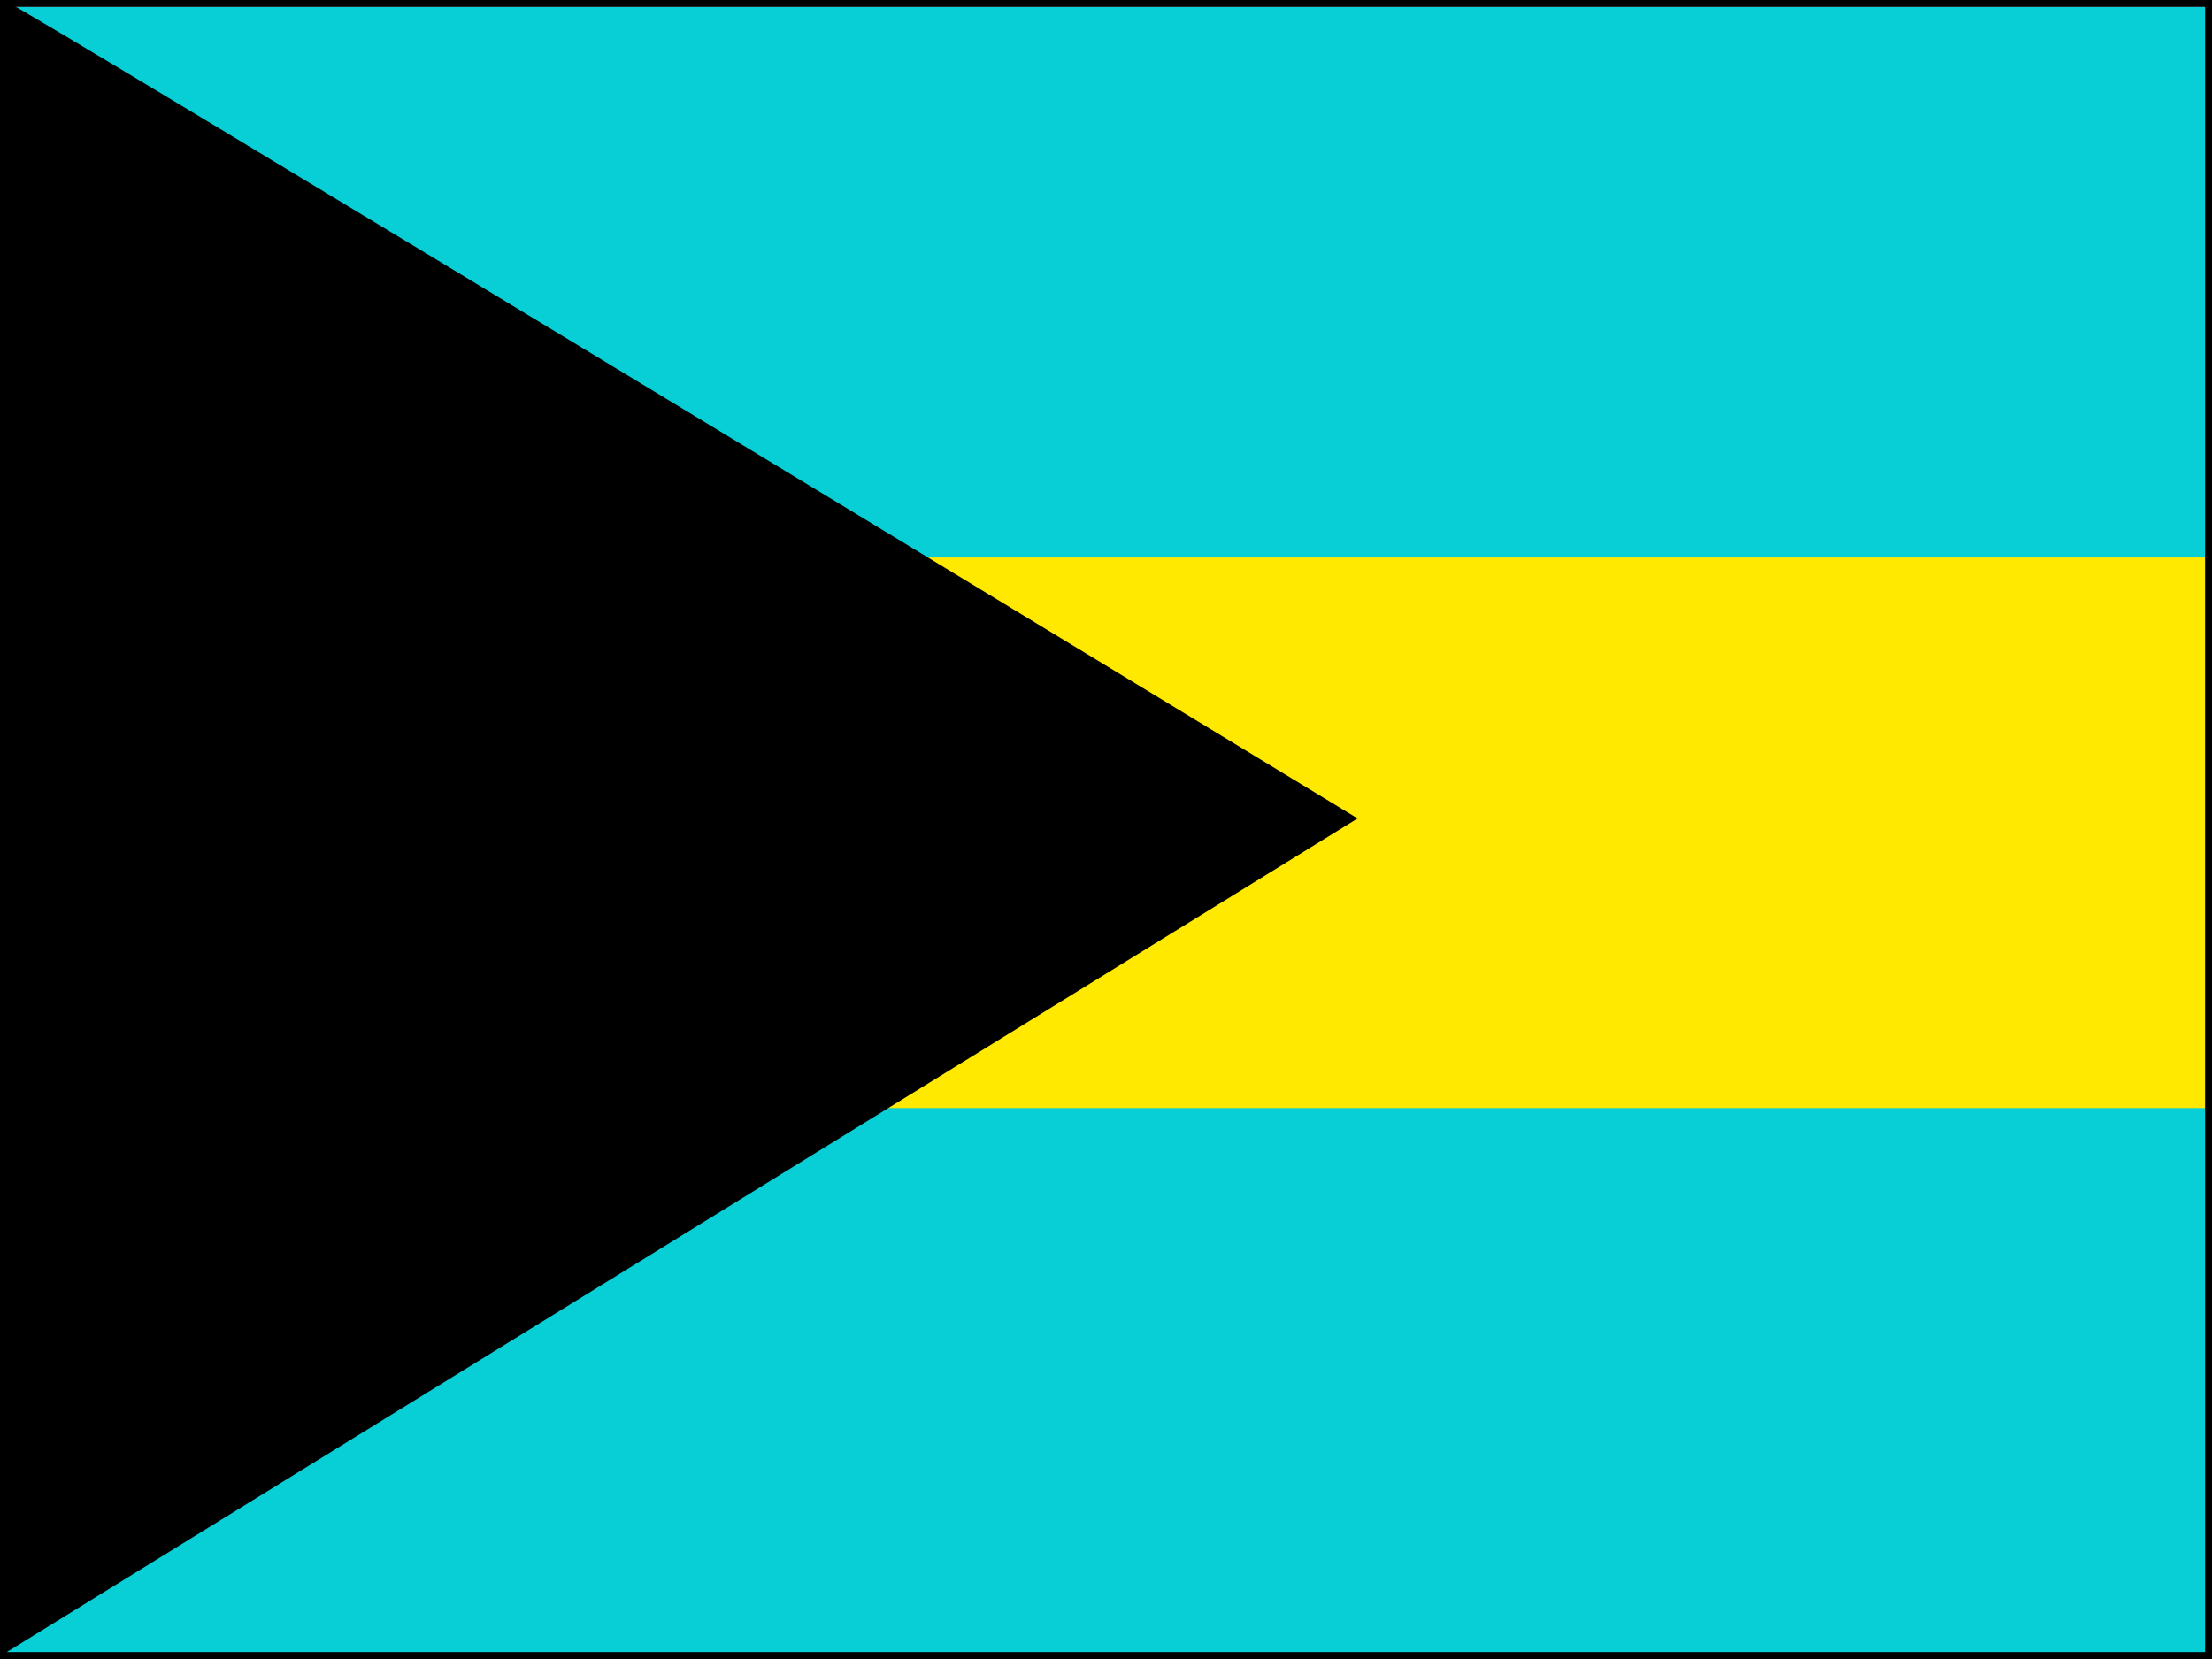
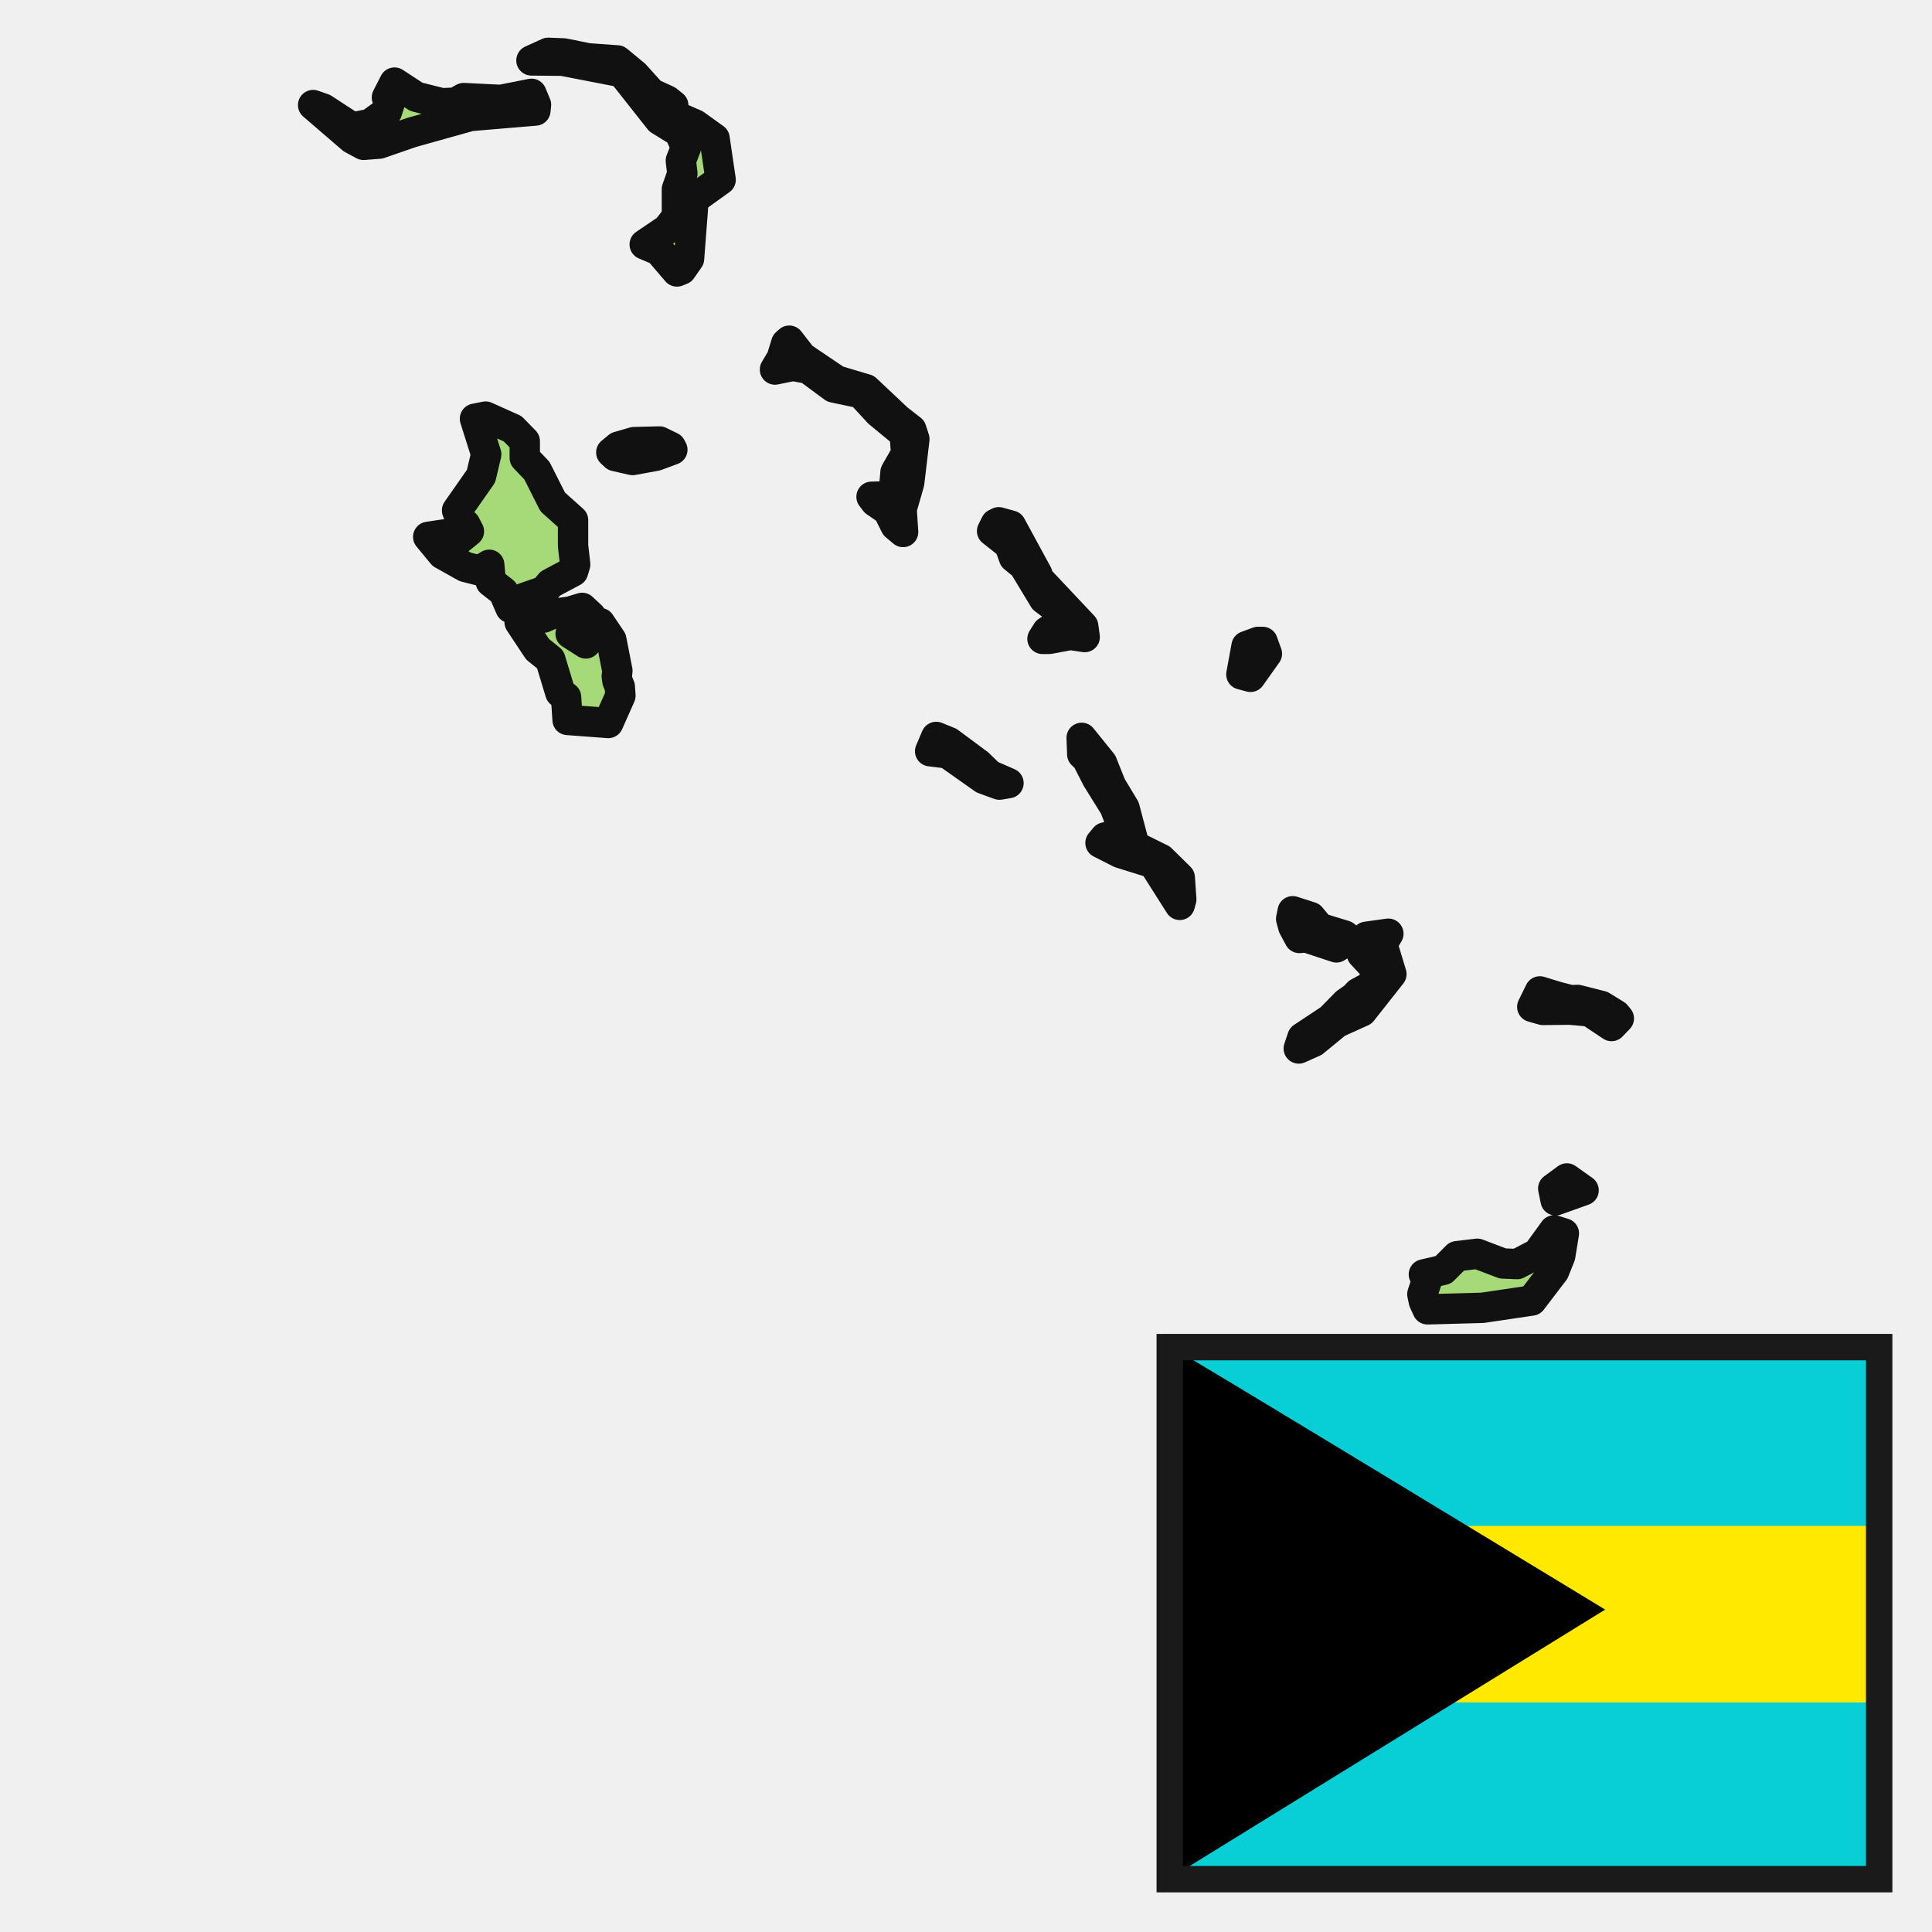
- <svg xmlns="http://www.w3.org/2000/svg" id="flag-icons-bs" viewBox="0 0 640 480" data-copyright="© 2026 Sensory App House">
-   <defs>
-     <clipPath id="bs-a">
-       <path fill-opacity=".7" d="M-12 0h640v480H-12z" />
-     </clipPath>
-   </defs>
-   <g fill-rule="evenodd" clip-path="url(#bs-a)" transform="translate(12)">
-     <path fill="#fff" d="M968.5 480h-979V1.8h979z" />
-     <path fill="#ffe900" d="M968.5 344.5h-979V143.3h979z" />
-     <path fill="#08ced6" d="M968.5 480h-979V320.6h979zm0-318.7h-979V2h979z" />
-     <path fill="#000001" d="M-11 0c2.3 0 391.8 236.8 391.8 236.8L-12 479.2z" />
+ <svg xmlns="http://www.w3.org/2000/svg" viewBox="0 0 512 512">
+   <g transform="translate(49.99 -25.51) scale(0.8047)">
+     <path d="M 126.6 203.0 L 126.6 211.4 L 127.3 217.6 L 126.6 219.9 L 119.1 223.9 L 117.1 226.3 L 110.2 228.7 L 106.0 231.9 L 103.7 226.6 L 99.5 223.3 L 99.0 217.7 L 95.8 219.6 L 91.1 218.4 L 83.6 214.2 L 78.9 208.5 L 85.6 207.5 L 86.9 211.1 L 92.3 206.7 L 91.1 204.4 L 90.1 204.1 L 88.4 199.8 L 96.3 188.5 L 98.0 181.3 L 94.3 169.6 L 97.8 168.9 L 106.7 172.9 L 110.7 177.0 L 110.7 182.5 L 114.7 186.7 L 119.9 197.0 L 126.6 203.0 Z M 132.5 234.6 L 132.8 236.1 L 125.8 240.4 L 130.8 243.6 L 135.5 236.9 L 139.2 242.4 L 141.2 252.6 L 141.0 254.4 L 141.2 255.9 L 142.0 257.9 L 142.2 260.8 L 138.2 269.8 L 124.8 268.8 L 124.3 261.3 L 122.4 259.8 L 119.1 248.9 L 114.9 245.5 L 109.0 236.6 L 112.4 234.3 L 116.9 235.1 L 119.4 234.0 L 125.6 233.1 L 129.6 231.9 L 132.5 234.6 Z M 451.7 445.3 L 449.7 450.3 L 442.3 460.0 L 426.1 462.4 L 408.0 462.9 L 406.8 460.3 L 406.3 457.9 L 407.5 454.3 L 407.5 452.9 L 406.8 451.4 L 413.2 449.9 L 417.7 445.4 L 424.4 444.6 L 432.8 447.8 L 437.5 448.0 L 444.2 444.5 L 449.7 436.9 L 452.9 437.9 L 451.7 445.3 Z M 162.3 120.5 L 160.8 121.1 L 154.9 114.2 L 150.2 112.2 L 157.6 107.2 L 160.8 103.1 L 160.8 94.0 L 162.6 88.9 L 162.1 84.6 L 163.8 80.2 L 161.6 75.2 L 155.1 71.2 L 142.7 55.5 L 123.1 51.7 L 112.9 51.6 L 118.4 49.1 L 123.6 49.3 L 131.5 50.9 L 141.2 51.6 L 146.9 56.3 L 152.4 62.4 L 157.6 64.8 L 159.6 66.4 L 159.3 68.1 L 160.1 69.8 L 166.8 72.7 L 173.2 77.3 L 175.2 90.9 L 166.3 97.3 L 164.8 116.9 L 162.3 120.5 Z M 75.0 63.6 L 83.4 65.7 L 87.9 65.5 L 90.6 64.0 L 102.8 64.6 L 112.9 62.6 L 114.4 66.2 L 114.2 68.1 L 92.8 69.9 L 73.5 75.3 L 62.8 79.0 L 57.6 79.4 L 53.9 77.4 L 41.0 66.3 L 44.4 67.5 L 53.9 73.7 L 59.8 72.5 L 65.3 68.5 L 66.3 65.4 L 65.3 63.8 L 67.8 58.9 L 75.0 63.6 Z M 202.0 149.3 L 213.4 157.0 L 223.1 159.9 L 233.5 169.7 L 238.0 173.2 L 239.0 176.3 L 237.3 190.7 L 234.8 199.4 L 235.3 206.9 L 232.8 204.8 L 230.3 199.8 L 226.1 196.9 L 224.9 195.3 L 232.1 195.1 L 232.8 187.2 L 236.3 181.1 L 235.8 174.6 L 227.3 167.6 L 221.4 161.2 L 212.4 159.3 L 204.0 153.1 L 199.0 152.2 L 193.1 153.4 L 195.3 149.7 L 196.8 144.8 L 197.8 143.9 L 202.0 149.3 Z M 326.9 327.9 L 326.4 329.7 L 317.7 316.0 L 306.8 312.6 L 300.3 309.3 L 301.8 307.5 L 306.0 306.6 L 306.8 302.2 L 305.0 297.5 L 299.1 288.0 L 295.8 281.5 L 294.3 280.1 L 294.1 274.7 L 300.8 283.0 L 303.8 290.5 L 308.2 297.8 L 311.5 310.3 L 320.2 314.6 L 326.4 320.7 L 326.9 327.9 Z M 370.5 374.8 L 365.6 377.0 L 366.8 373.4 L 376.0 367.3 L 381.2 362.0 L 383.9 360.1 L 385.2 358.7 L 389.1 356.6 L 391.1 353.3 L 390.6 350.4 L 386.4 345.9 L 386.4 342.6 L 387.9 340.2 L 395.1 339.2 L 393.1 342.6 L 396.1 352.5 L 386.4 364.8 L 378.2 368.5 L 370.5 374.8 Z M 294.6 237.9 L 295.1 241.5 L 290.4 240.8 L 283.4 242.1 L 281.2 242.1 L 282.7 239.7 L 287.4 236.5 L 287.6 233.4 L 281.7 229.0 L 275.0 217.9 L 271.8 215.3 L 270.3 211.1 L 264.6 206.6 L 265.8 204.2 L 266.8 203.7 L 270.8 204.8 L 279.5 220.8 L 279.9 222.3 L 294.6 237.9 Z M 450.9 360.0 L 455.2 361.1 L 457.4 361.0 L 465.3 363.0 L 470.0 365.9 L 471.0 367.1 L 468.6 369.6 L 461.4 364.8 L 454.9 364.2 L 446.0 364.3 L 442.5 363.3 L 445.0 358.2 L 450.9 360.0 Z M 380.7 339.8 L 382.2 341.0 L 378.0 343.7 L 368.0 340.4 L 365.8 340.6 L 363.8 336.9 L 363.1 334.3 L 363.6 331.8 L 369.5 333.7 L 372.5 337.3 L 380.7 339.8 Z M 153.9 181.8 L 146.2 183.2 L 140.5 181.9 L 139.2 180.7 L 141.5 178.8 L 146.7 177.3 L 155.1 177.1 L 158.8 178.9 L 159.3 179.8 L 153.9 181.8 Z M 270.0 289.6 L 267.0 290.1 L 261.8 288.2 L 249.9 279.8 L 244.2 279.1 L 246.2 274.4 L 250.4 276.1 L 260.1 283.3 L 263.8 286.9 L 270.0 289.6 Z M 355.1 247.0 L 349.7 254.6 L 346.7 253.8 L 348.4 244.5 L 352.2 243.1 L 353.7 243.1 L 355.1 247.0 Z M 459.4 423.7 L 450.2 427.0 L 449.4 423.1 L 453.9 419.8 L 459.4 423.7 Z" fill="#a6d977" stroke="#111111" stroke-width="10" stroke-linejoin="round" fill-rule="evenodd" />
  </g>
-   <rect x="1" y="1" width="638" height="478" fill="none" stroke="#000000" stroke-width="2" />
+   <rect x="310" y="357" width="188" height="141" fill="#ffffff" />
+   <g transform="translate(310 357) scale(0.29375)">
+     <defs>
+       <clipPath id="bs-a">
+         <path fill-opacity=".7" d="M-12 0h640v480H-12z" />
+       </clipPath>
+     </defs>
+     <g fill-rule="evenodd" clip-path="url(#bs-a)" transform="translate(12)">
+       <path fill="#fff" d="M968.5 480h-979V1.8h979z" />
+       <path fill="#ffe900" d="M968.5 344.5h-979V143.3h979z" />
+       <path fill="#08ced6" d="M968.5 480h-979V320.6h979zm0-318.7h-979V2h979z" />
+       <path fill="#000001" d="M-11 0c2.3 0 391.8 236.8 391.8 236.8L-12 479.2z" />
+     </g>
+     <rect x="1" y="1" width="638" height="478" fill="none" stroke="#000000" stroke-width="2" />
+   </g>
+   <rect x="310" y="357" width="188" height="141" fill="none" stroke="#1a1a1a" stroke-width="7" />
</svg>
